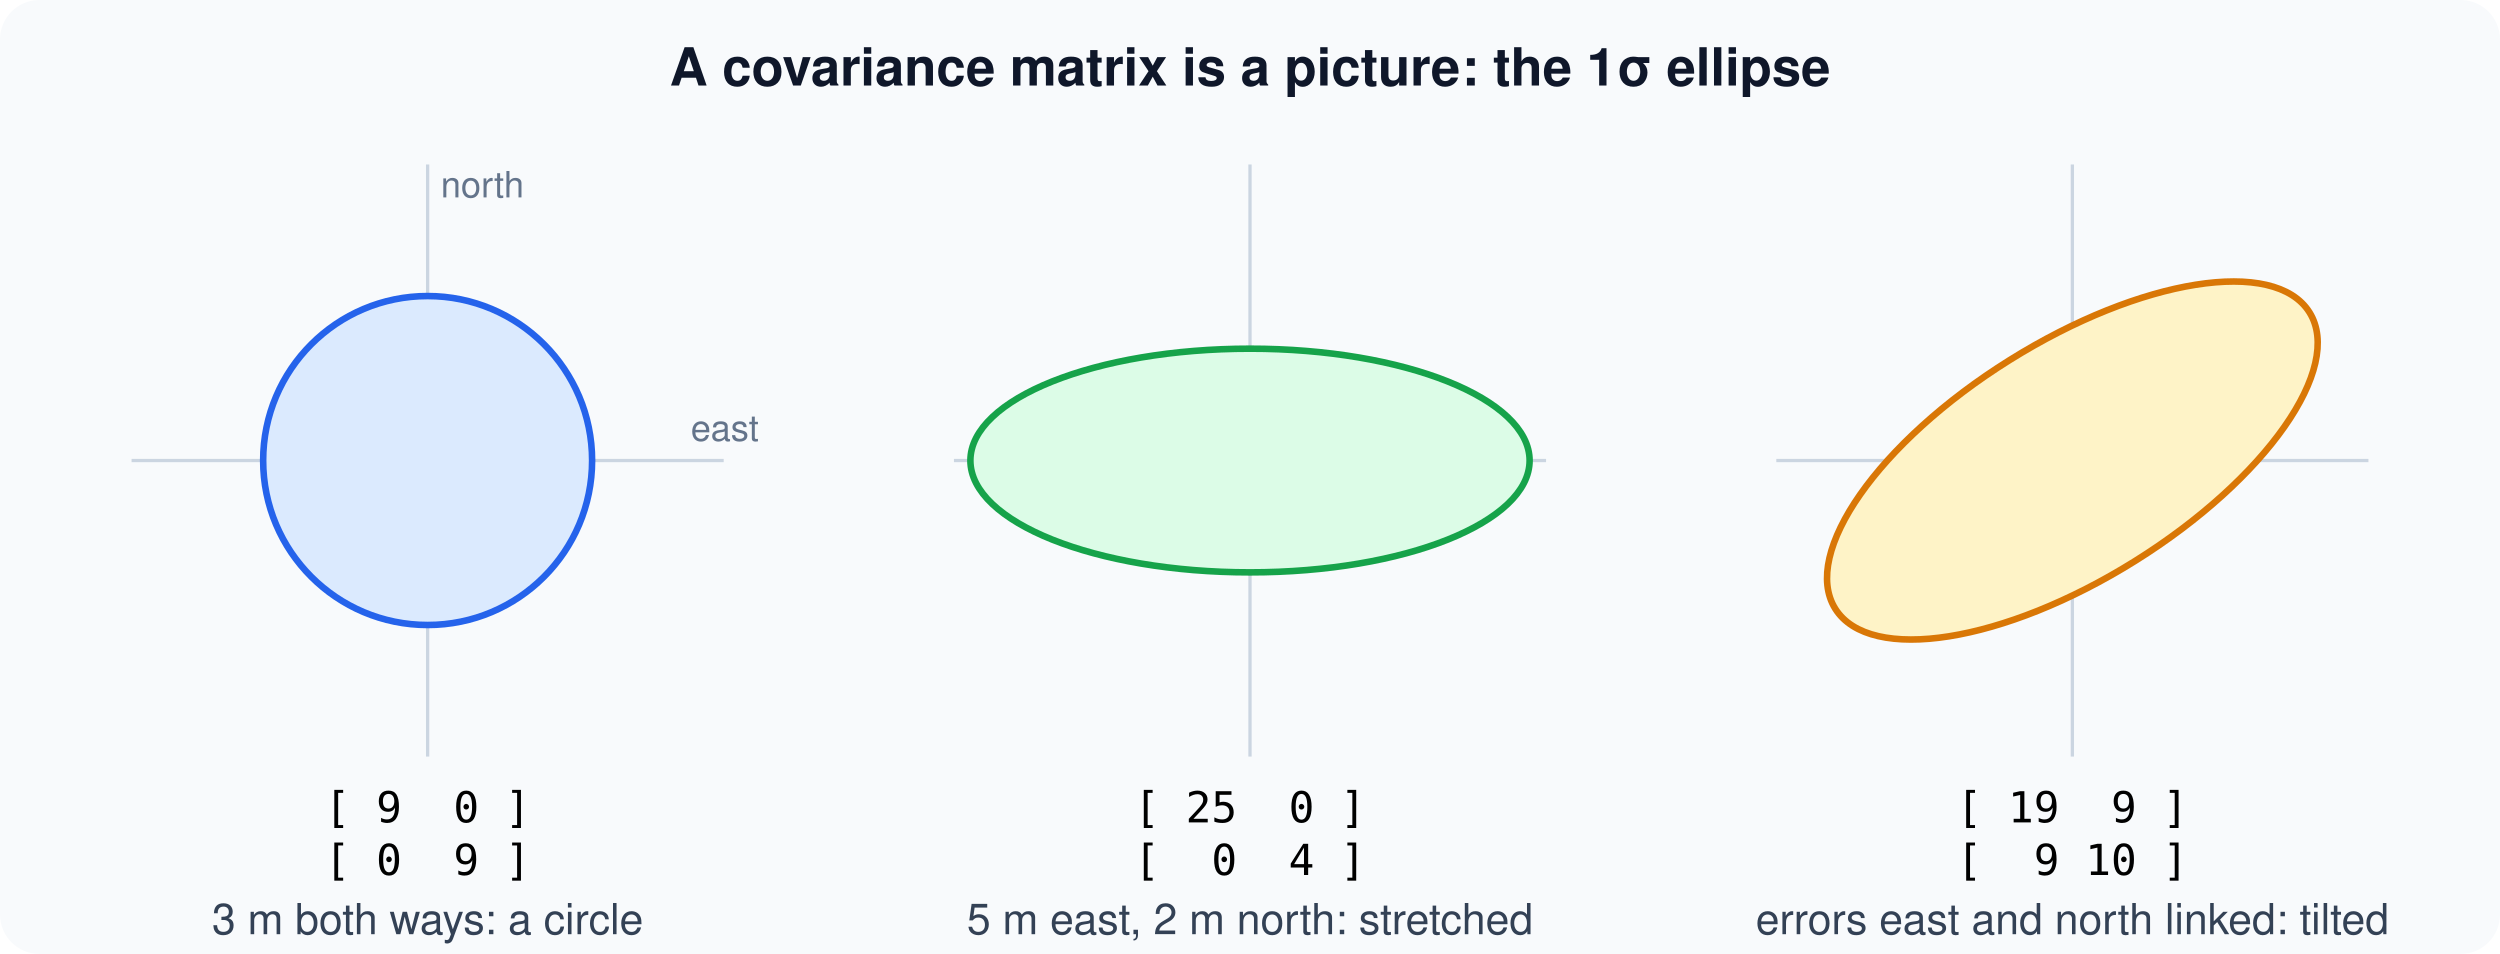
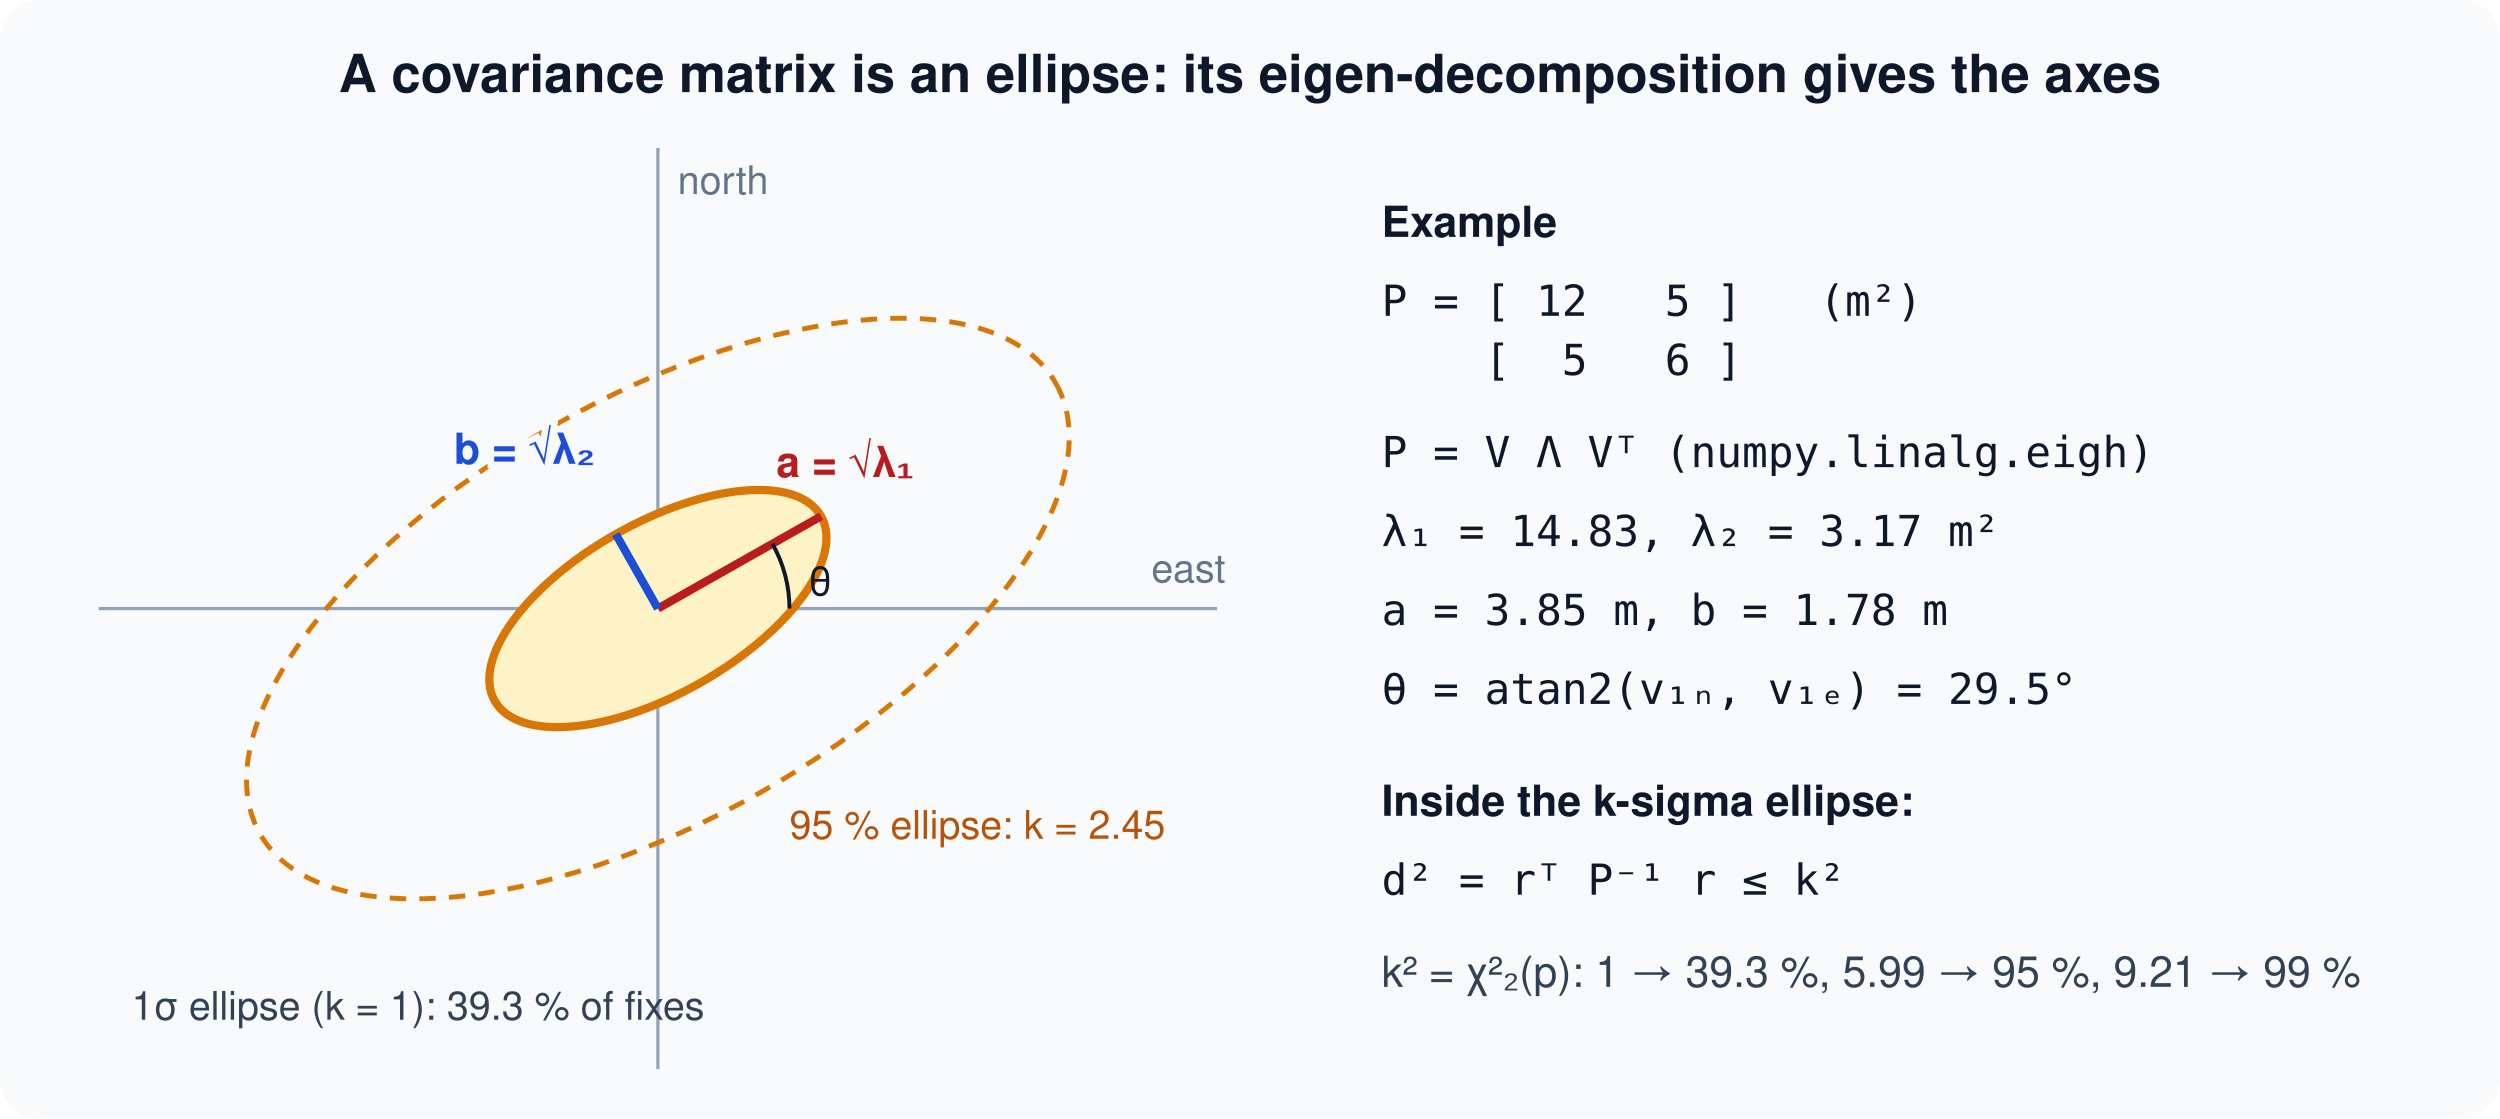
- <svg xmlns="http://www.w3.org/2000/svg" viewBox="0 0 760 290" font-family="Helvetica, Arial, sans-serif" font-size="13">
-   <rect width="760" height="290" rx="12" fill="#f8fafc" />
-   <text x="380" y="26" text-anchor="middle" font-size="16" font-weight="bold" fill="#0f172a">A covariance matrix is a picture: the 1σ ellipse</text>
-   <g transform="translate(130,140)">
-     <line x1="-90" y1="0" x2="90" y2="0" stroke="#cbd5e1" />
-     <line x1="0" y1="-90" x2="0" y2="90" stroke="#cbd5e1" />
-     <circle r="50" fill="#dbeafe" stroke="#2563eb" stroke-width="2" />
-     <text x="80" y="-6" font-size="11" fill="#64748b">east</text>
-     <text x="4" y="-80" font-size="11" fill="#64748b">north</text>
+ <svg xmlns="http://www.w3.org/2000/svg" viewBox="0 0 760 340" font-family="Helvetica, Arial, sans-serif" font-size="13">
+   <rect width="760" height="340" rx="12" fill="#f8fafc" />
+   <text x="380" y="28" text-anchor="middle" font-size="16" font-weight="bold" fill="#0f172a">A covariance matrix is an ellipse: its eigen-decomposition gives the axes</text>
+   <g transform="translate(200,185)">
+     <line x1="-170" y1="0" x2="170" y2="0" stroke="#94a3b8" />
+     <line x1="0" y1="-140" x2="0" y2="140" stroke="#94a3b8" />
+     <text x="150" y="-8" font-size="12" fill="#64748b">east</text>
+     <text x="6" y="-126" font-size="12" fill="#64748b">north</text>
+     <g transform="rotate(-29.5)">
+       <ellipse rx="139" ry="64" fill="none" stroke="#d97706" stroke-width="1.5" stroke-dasharray="5 4" />
+       <ellipse rx="57" ry="26" fill="#fef3c7" stroke="#d97706" stroke-width="2.5" />
+       <line x1="0" y1="0" x2="57" y2="0" stroke="#b91c1c" stroke-width="2.5" />
+       <line x1="0" y1="0" x2="0" y2="-26" stroke="#1d4ed8" stroke-width="2.5" />
+     </g>
+     <path d="M 40 0 A 40 40 0 0 0 34.8 -19.7" fill="none" stroke="#0f172a" stroke-width="1.2" />
+     <text x="46" y="-4" font-size="12" fill="#0f172a">θ</text>
+     <text x="36" y="-40" font-size="13" font-weight="bold" fill="#b91c1c">a = √λ₁</text>
+     <text x="-62" y="-44" font-size="13" font-weight="bold" fill="#1d4ed8" stroke="#f8fafc" stroke-width="4" paint-order="stroke">b = √λ₂</text>
+     <text x="40" y="70" font-size="12" fill="#b45309">95 % ellipse: k = 2.45</text>
+     <text x="-160" y="125" font-size="12" fill="#334155">1σ ellipse (k = 1): 39.3 % of fixes</text>
  </g>
-   <text xml:space="preserve" x="130" y="250" text-anchor="middle" font-family="monospace">[ 9  0 ]</text>
-   <text xml:space="preserve" x="130" y="266" text-anchor="middle" font-family="monospace">[ 0  9 ]</text>
-   <text x="130" y="284" text-anchor="middle" fill="#334155">3 m both ways: a circle</text>
-   <g transform="translate(380,140)">
-     <line x1="-90" y1="0" x2="90" y2="0" stroke="#cbd5e1" />
-     <line x1="0" y1="-90" x2="0" y2="90" stroke="#cbd5e1" />
-     <ellipse rx="85" ry="34" fill="#dcfce7" stroke="#16a34a" stroke-width="2" />
+   <g font-size="13" fill="#0f172a">
+     <text x="420" y="72" font-weight="bold">Example</text>
+     <text x="420" y="96" font-family="monospace" xml:space="preserve">P = [ 12   5 ]   (m²)</text>
+     <text x="420" y="114" font-family="monospace" xml:space="preserve">    [  5   6 ]</text>
+     <text x="420" y="142" font-family="monospace">P = V Λ Vᵀ   (numpy.linalg.eigh)</text>
+     <text x="420" y="166" font-family="monospace">λ₁ = 14.83, λ₂ = 3.17 m²</text>
+     <text x="420" y="190" font-family="monospace">a = 3.85 m,  b = 1.78 m</text>
+     <text x="420" y="214" font-family="monospace">θ = atan2(v₁ₙ, v₁ₑ) = 29.5°</text>
+     <text x="420" y="248" font-weight="bold">Inside the k-sigma ellipse:</text>
+     <text x="420" y="272" font-family="monospace">d² = rᵀ P⁻¹ r ≤ k²</text>
+     <text x="420" y="300" fill="#334155">k² = χ²₂(p):  1 → 39.3 %,  5.99 → 95 %,  9.21 → 99 %</text>
  </g>
-   <text xml:space="preserve" x="380" y="250" text-anchor="middle" font-family="monospace">[ 25  0 ]</text>
-   <text xml:space="preserve" x="380" y="266" text-anchor="middle" font-family="monospace">[  0  4 ]</text>
-   <text x="380" y="284" text-anchor="middle" fill="#334155">5 m east, 2 m north: stretched</text>
-   <g transform="translate(630,140)">
-     <line x1="-90" y1="0" x2="90" y2="0" stroke="#cbd5e1" />
-     <line x1="0" y1="-90" x2="0" y2="90" stroke="#cbd5e1" />
-     <ellipse rx="85" ry="36" transform="rotate(-32)" fill="#fef3c7" stroke="#d97706" stroke-width="2" />
-   </g>
-   <text xml:space="preserve" x="630" y="250" text-anchor="middle" font-family="monospace">[ 19  9 ]</text>
-   <text xml:space="preserve" x="630" y="266" text-anchor="middle" font-family="monospace">[  9 10 ]</text>
-   <text x="630" y="284" text-anchor="middle" fill="#334155">errors east and north linked: tilted</text>
</svg>
